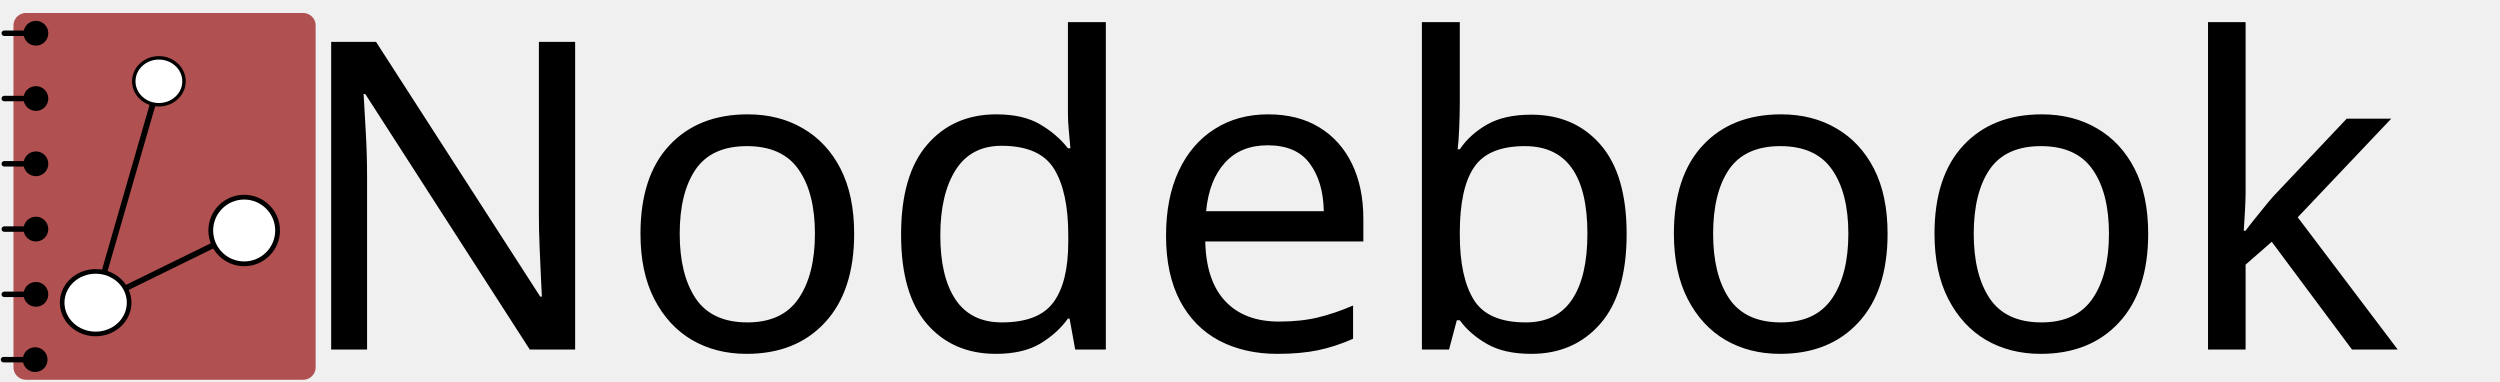
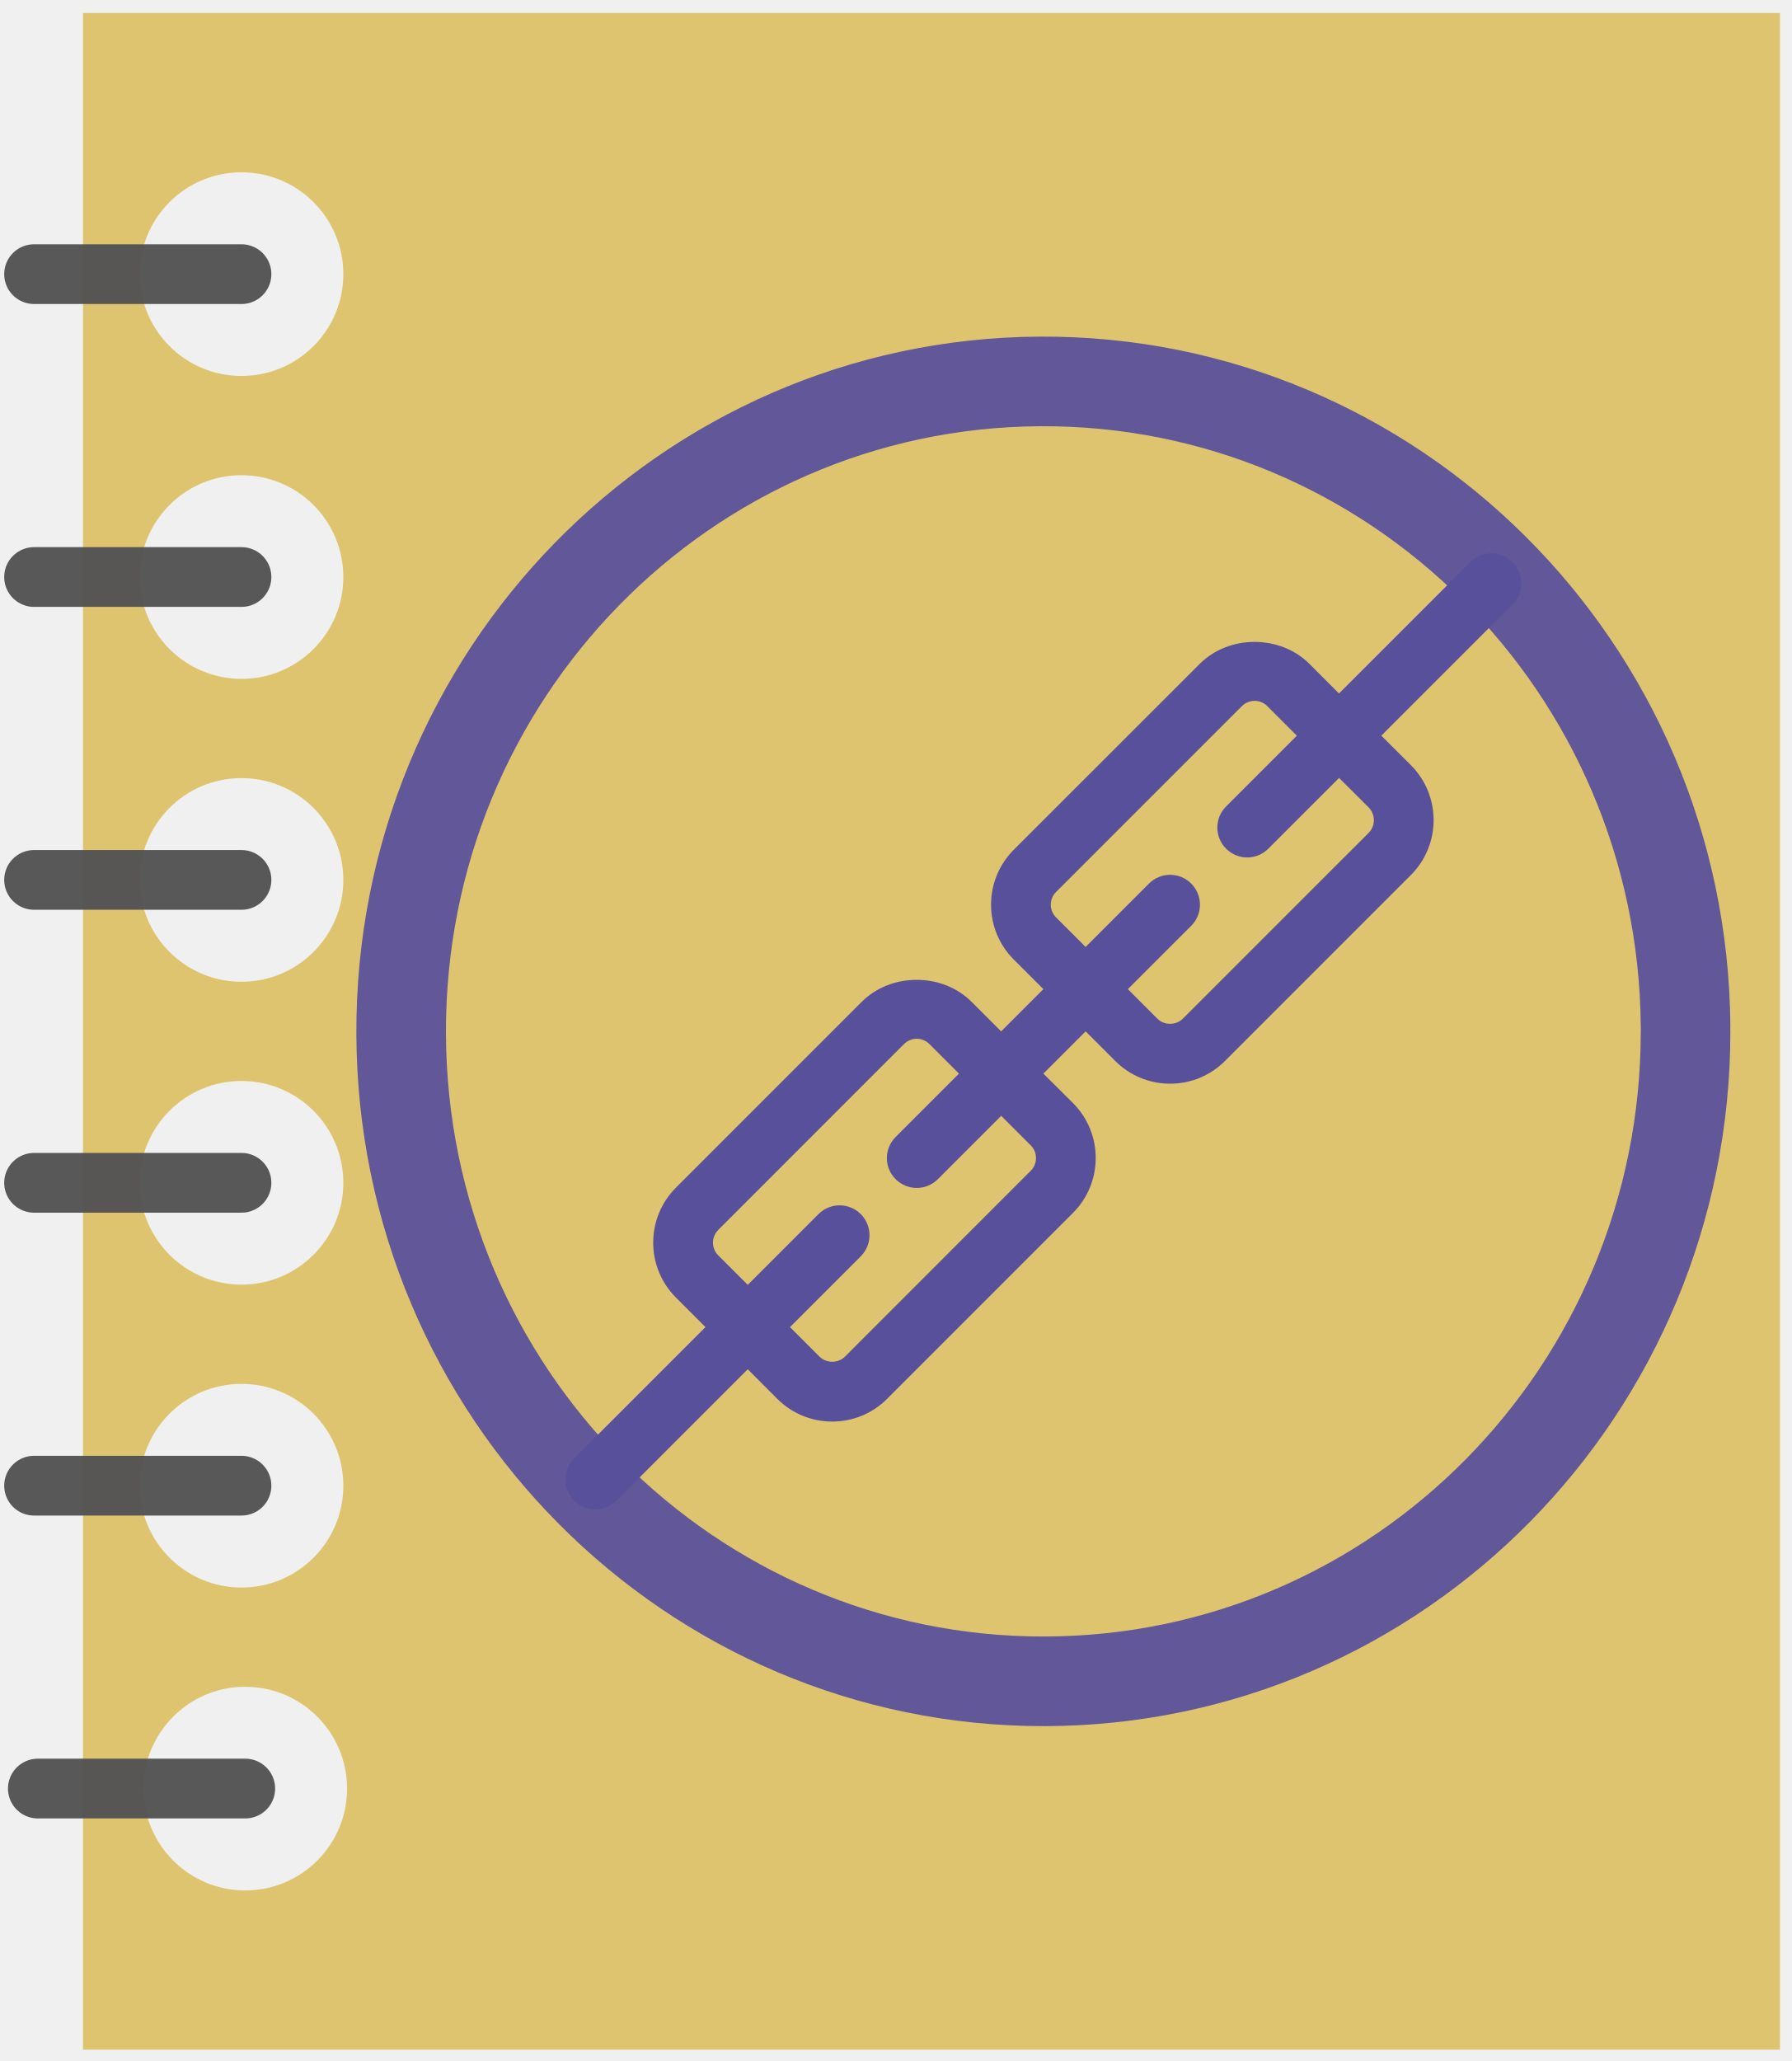
- <svg xmlns="http://www.w3.org/2000/svg" xmlns:ns1="http://www.openswatchbook.org/uri/2009/osb" width="236" height="36" viewBox="0 0 236 36" id="svg4136" version="1.1">
-   <defs id="defs4138">
-     <linearGradient id="linearGradient5703" ns1:paint="gradient">
-       <stop style="stop-color:#000000;stop-opacity:1;" offset="0" id="stop5705" />
-       <stop style="stop-color:#000000;stop-opacity:0;" offset="1" id="stop5707" />
-     </linearGradient>
-     <linearGradient id="linearGradient4263" ns1:paint="solid">
-       <stop style="stop-color:#000000;stop-opacity:1;" offset="0" id="stop4265" />
-     </linearGradient>
-     <marker orient="auto" refY="0" refX="0" id="DotM" style="overflow:visible">
-       <path id="path5310" d="m -2.5,-1 c 0,2.76 -2.24,5 -5,5 -2.76,0 -5,-2.24 -5,-5 0,-2.76 2.24,-5 5,-5 2.76,0 5,2.24 5,5 z" style="fill:#000000;fill-opacity:1;fill-rule:evenodd;stroke:#000000;stroke-width:1pt;stroke-opacity:1" transform="matrix(0.4,0,0,0.4,2.96,0.4)" />
-     </marker>
-     <marker orient="auto" refY="0" refX="0" id="DotL" style="overflow:visible">
-       <path id="path5307" d="m -2.5,-1 c 0,2.76 -2.24,5 -5,5 -2.76,0 -5,-2.24 -5,-5 0,-2.76 2.24,-5 5,-5 2.76,0 5,2.24 5,5 z" style="fill:#000000;fill-opacity:1;fill-rule:evenodd;stroke:#000000;stroke-width:1pt;stroke-opacity:1" transform="matrix(0.8,0,0,0.8,5.92,0.8)" />
-     </marker>
-     <marker orient="auto" refY="0" refX="0" id="Tail" style="overflow:visible">
-       <g id="g5282" transform="scale(-1.2,-1.2)" style="fill:#000000;fill-opacity:1;stroke:#000000;stroke-opacity:1">
-         <path id="path5284" d="M -3.805,-3.959 0.544,0" style="fill:#000000;fill-opacity:1;fill-rule:evenodd;stroke:#000000;stroke-width:0.8;stroke-linecap:round;stroke-opacity:1" />
-         <path id="path5286" d="M -1.287,-3.959 3.062,0" style="fill:#000000;fill-opacity:1;fill-rule:evenodd;stroke:#000000;stroke-width:0.8;stroke-linecap:round;stroke-opacity:1" />
-         <path id="path5288" d="M 1.305,-3.959 5.654,0" style="fill:#000000;fill-opacity:1;fill-rule:evenodd;stroke:#000000;stroke-width:0.8;stroke-linecap:round;stroke-opacity:1" />
-         <path id="path5290" d="M -3.805,4.178 0.544,0.22" style="fill:#000000;fill-opacity:1;fill-rule:evenodd;stroke:#000000;stroke-width:0.8;stroke-linecap:round;stroke-opacity:1" />
-         <path id="path5292" d="M -1.287,4.178 3.062,0.22" style="fill:#000000;fill-opacity:1;fill-rule:evenodd;stroke:#000000;stroke-width:0.8;stroke-linecap:round;stroke-opacity:1" />
-         <path id="path5294" d="M 1.305,4.178 5.654,0.22" style="fill:#000000;fill-opacity:1;fill-rule:evenodd;stroke:#000000;stroke-width:0.8;stroke-linecap:round;stroke-opacity:1" />
+ <svg xmlns="http://www.w3.org/2000/svg" width="60" height="69" viewBox="0 0 60 69" id="svg2" version="1.1">
+   <defs id="defs4" />
+   <g id="layer2" transform="translate(0,-21)">
+     <path style="opacity:1;fill:#dfc46f;fill-opacity:1;fill-rule:nonzero;stroke:none;stroke-width:1;stroke-linecap:round;stroke-linejoin:round;stroke-miterlimit:4;stroke-dasharray:none;stroke-dashoffset:0;stroke-opacity:1" clip-path="none" d="m 2.779,21.437 0,68.184 56.82,0 0,-68.184 -56.82,0 z m 5.287,5.332 a 3.409,3.409 0 0 1 3.43,3.381 l 0,0.029 a 3.409,3.409 0 0 1 -3.402,3.408 3.409,3.409 0 0 1 -3.416,-3.395 3.409,3.409 0 0 1 3.389,-3.424 z m 0,10.141 a 3.409,3.409 0 0 1 3.43,3.381 l 0,0.027 a 3.409,3.409 0 0 1 -3.402,3.41 3.409,3.409 0 0 1 -3.416,-3.395 3.409,3.409 0 0 1 3.389,-3.424 z m 0,10.141 a 3.409,3.409 0 0 1 3.43,3.381 l 0,0.027 A 3.409,3.409 0 0 1 8.093,53.868 3.409,3.409 0 0 1 4.677,50.472 3.409,3.409 0 0 1 8.066,47.05 Z m 0,10.139 a 3.409,3.409 0 0 1 3.43,3.383 l 0,0.027 a 3.409,3.409 0 0 1 -3.402,3.408 3.409,3.409 0 0 1 -3.416,-3.395 3.409,3.409 0 0 1 3.389,-3.424 z m 0,10.141 a 3.409,3.409 0 0 1 3.43,3.381 l 0,0.029 a 3.409,3.409 0 0 1 -3.402,3.408 3.409,3.409 0 0 1 -3.416,-3.395 3.409,3.409 0 0 1 3.389,-3.424 z m 0.125,10.141 a 3.409,3.409 0 0 1 3.43,3.381 l 0,0.027 a 3.409,3.409 0 0 1 -3.402,3.41 3.409,3.409 0 0 1 -3.416,-3.395 3.409,3.409 0 0 1 3.389,-3.424 z" id="rect5384" />
+   </g>
+   <g id="layer1" transform="translate(0,-983.3622)">
+     <g transform="translate(18.9358,1001.891)" id="Link_x5F_2" style="fill:#59509b;fill-opacity:1">
+       <g id="g4812" style="fill:#59509b;fill-opacity:1">
+         <path d="m 31.708,0.293 c -0.391,-0.391 -1.023,-0.391 -1.414,0 L 25.899,4.688 24.91,3.698 c -0.982,-0.982 -2.694,-0.982 -3.677,0 L 15.01,9.919 c -0.491,0.491 -0.761,1.145 -0.762,1.838 0,0.695 0.271,1.349 0.762,1.84 L 16,14.586 14.586,16 13.596,15.011 C 12.614,14.029 10.9,14.03 9.919,15.01 l -6.223,6.223 c -1.014,1.016 -1.014,2.664 0,3.678 l 0.99,0.99 -4.394,4.394 c -0.391,0.392 -0.391,1.022 0,1.414 C 0.488,31.902 0.745,32 1,32 1.255,32 1.512,31.902 1.707,31.707 l 4.394,-4.395 0.99,0.992 c 0.491,0.489 1.145,0.76 1.839,0.76 0.693,0 1.347,-0.271 1.838,-0.762 l 6.224,-6.224 c 1.014,-1.015 1.014,-2.662 0,-3.677 L 16,17.414 17.415,16 l 0.99,0.99 c 0.49,0.49 1.145,0.762 1.839,0.762 0.694,0 1.348,-0.271 1.838,-0.762 l 6.224,-6.224 c 1.014,-1.015 1.014,-2.663 0,-3.678 L 27.316,6.1 31.71,1.705 C 32.099,1.316 32.099,0.685 31.708,0.293 Z M 15.577,20.667 9.355,26.891 c -0.227,0.227 -0.622,0.226 -0.849,0 l -0.99,-0.99 2.369,-2.369 c 0.391,-0.393 0.391,-1.024 0,-1.415 -0.391,-0.39 -1.023,-0.39 -1.414,0 l -2.369,2.37 -0.99,-0.989 c -0.233,-0.233 -0.233,-0.615 0,-0.849 l 6.223,-6.225 c 0.113,-0.111 0.264,-0.176 0.424,-0.176 0.16,0 0.312,0.063 0.425,0.177 l 0.99,0.99 -2.121,2.121 c -0.391,0.391 -0.391,1.022 0,1.413 0.195,0.195 0.451,0.293 0.707,0.293 0.256,0 0.512,-0.098 0.707,-0.293 l 2.121,-2.121 0.99,0.99 c 0.233,0.234 0.233,0.616 -10e-4,0.849 z M 26.892,9.354 20.668,15.577 c -0.228,0.227 -0.622,0.228 -0.849,0 l -0.99,-0.991 2.121,-2.12 c 0.391,-0.391 0.391,-1.022 0,-1.414 -0.391,-0.391 -1.023,-0.391 -1.414,0 l -2.121,2.121 -0.991,-0.989 c -0.113,-0.113 -0.176,-0.265 -0.176,-0.426 0,-0.158 0.062,-0.31 0.176,-0.423 l 6.223,-6.223 c 0.113,-0.114 0.266,-0.177 0.426,-0.177 0.16,0 0.311,0.062 0.424,0.176 l 0.99,0.991 -2.369,2.369 c -0.391,0.391 -0.391,1.023 0,1.413 0.195,0.195 0.451,0.294 0.707,0.294 0.256,0 0.512,-0.099 0.707,-0.294 l 2.369,-2.369 0.99,0.988 c 0.233,0.235 0.233,0.616 0.001,0.851 z" id="path4814" style="fill:#59509b;fill-opacity:1" />
      </g>
-     </marker>
-     <marker orient="auto" refY="0" refX="0" id="Arrow2Mend" style="overflow:visible">
-       <path id="path5273" style="fill:#000000;fill-opacity:1;fill-rule:evenodd;stroke:#000000;stroke-width:0.625;stroke-linejoin:round;stroke-opacity:1" d="M 8.719,4.034 -2.207,0.016 8.719,-4.002 c -1.745,2.372 -1.735,5.617 -6e-7,8.035 z" transform="scale(-0.6,-0.6)" />
-     </marker>
-     <marker orient="auto" refY="0" refX="0" id="Arrow1Lend" style="overflow:visible">
-       <path id="path5249" d="M 0,0 5,-5 -12.5,0 5,5 0,0 Z" style="fill:#000000;fill-opacity:1;fill-rule:evenodd;stroke:#000000;stroke-width:1pt;stroke-opacity:1" transform="matrix(-0.8,0,0,-0.8,-10,0)" />
-     </marker>
-     <marker orient="auto" refY="0" refX="0" id="DotM-3" style="overflow:visible">
-       <path id="path5310-4" d="m -2.5,-1 c 0,2.76 -2.24,5 -5,5 -2.76,0 -5,-2.24 -5,-5 0,-2.76 2.24,-5 5,-5 2.76,0 5,2.24 5,5 z" style="fill:#000000;fill-opacity:1;fill-rule:evenodd;stroke:#000000;stroke-width:1pt;stroke-opacity:1" transform="matrix(0.4,0,0,0.4,2.96,0.4)" />
-     </marker>
-     <marker orient="auto" refY="0" refX="0" id="DotM-6" style="overflow:visible">
-       <path id="path5310-8" d="m -2.5,-1 c 0,2.76 -2.24,5 -5,5 -2.76,0 -5,-2.24 -5,-5 0,-2.76 2.24,-5 5,-5 2.76,0 5,2.24 5,5 z" style="fill:#000000;fill-opacity:1;fill-rule:evenodd;stroke:#000000;stroke-width:1pt;stroke-opacity:1" transform="matrix(0.4,0,0,0.4,2.96,0.4)" />
-     </marker>
-     <marker orient="auto" refY="0" refX="0" id="DotM-3-5" style="overflow:visible">
-       <path id="path5310-4-9" d="m -2.5,-1 c 0,2.76 -2.24,5 -5,5 -2.76,0 -5,-2.24 -5,-5 0,-2.76 2.24,-5 5,-5 2.76,0 5,2.24 5,5 z" style="fill:#000000;fill-opacity:1;fill-rule:evenodd;stroke:#000000;stroke-width:1pt;stroke-opacity:1" transform="matrix(0.4,0,0,0.4,2.96,0.4)" />
-     </marker>
-     <marker orient="auto" refY="0" refX="0" id="DotM-3-5-3" style="overflow:visible">
-       <path id="path5310-4-9-4" d="m -2.5,-1 c 0,2.76 -2.24,5 -5,5 -2.76,0 -5,-2.24 -5,-5 0,-2.76 2.24,-5 5,-5 2.76,0 5,2.24 5,5 z" style="fill:#000000;fill-opacity:1;fill-rule:evenodd;stroke:#000000;stroke-width:1pt;stroke-opacity:1" transform="matrix(0.4,0,0,0.4,2.96,0.4)" />
-     </marker>
-     <marker orient="auto" refY="0" refX="0" id="DotM-6-9" style="overflow:visible">
-       <path id="path5310-8-5" d="m -2.5,-1 c 0,2.76 -2.24,5 -5,5 -2.76,0 -5,-2.24 -5,-5 0,-2.76 2.24,-5 5,-5 2.76,0 5,2.24 5,5 z" style="fill:#000000;fill-opacity:1;fill-rule:evenodd;stroke:#000000;stroke-width:1pt;stroke-opacity:1" transform="matrix(0.4,0,0,0.4,2.96,0.4)" />
-     </marker>
-     <marker orient="auto" refY="0" refX="0" id="DotM-3-9" style="overflow:visible">
-       <path id="path5310-4-8" d="m -2.5,-1 c 0,2.76 -2.24,5 -5,5 -2.76,0 -5,-2.24 -5,-5 0,-2.76 2.24,-5 5,-5 2.76,0 5,2.24 5,5 z" style="fill:#000000;fill-opacity:1;fill-rule:evenodd;stroke:#000000;stroke-width:1pt;stroke-opacity:1" transform="matrix(0.4,0,0,0.4,2.96,0.4)" />
-     </marker>
-     <marker orient="auto" refY="0" refX="0" id="DotM-39" style="overflow:visible">
-       <path id="path5310-2" d="m -2.5,-1 c 0,2.76 -2.24,5 -5,5 -2.76,0 -5,-2.24 -5,-5 0,-2.76 2.24,-5 5,-5 2.76,0 5,2.24 5,5 z" style="fill:#000000;fill-opacity:1;fill-rule:evenodd;stroke:#000000;stroke-width:1pt;stroke-opacity:1" transform="matrix(0.4,0,0,0.4,2.96,0.4)" />
-     </marker>
-     <marker orient="auto" refY="0" refX="0" id="DotM-8" style="overflow:visible">
-       <path id="path5310-45" d="m -2.5,-1 c 0,2.76 -2.24,5 -5,5 -2.76,0 -5,-2.24 -5,-5 0,-2.76 2.24,-5 5,-5 2.76,0 5,2.24 5,5 z" style="fill:#000000;fill-opacity:1;fill-rule:evenodd;stroke:#000000;stroke-width:1pt;stroke-opacity:1" transform="matrix(0.4,0,0,0.4,2.96,0.4)" />
-     </marker>
-     <marker orient="auto" refY="0" refX="0" id="DotM-3-3" style="overflow:visible">
-       <path id="path5310-4-4" d="m -2.5,-1 c 0,2.76 -2.24,5 -5,5 -2.76,0 -5,-2.24 -5,-5 0,-2.76 2.24,-5 5,-5 2.76,0 5,2.24 5,5 z" style="fill:#000000;fill-opacity:1;fill-rule:evenodd;stroke:#000000;stroke-width:1pt;stroke-opacity:1" transform="matrix(0.4,0,0,0.4,2.96,0.4)" />
-     </marker>
-     <marker orient="auto" refY="0" refX="0" id="DotM-3-3-2" style="overflow:visible">
-       <path id="path5310-4-4-9" d="m -2.5,-1 c 0,2.76 -2.24,5 -5,5 -2.76,0 -5,-2.24 -5,-5 0,-2.76 2.24,-5 5,-5 2.76,0 5,2.24 5,5 z" style="fill:#000000;fill-opacity:1;fill-rule:evenodd;stroke:#000000;stroke-width:1pt;stroke-opacity:1" transform="matrix(0.4,0,0,0.4,2.96,0.4)" />
-     </marker>
-     <marker orient="auto" refY="0" refX="0" id="DotM-8-2" style="overflow:visible">
-       <path id="path5310-45-7" d="m -2.5,-1 c 0,2.76 -2.24,5 -5,5 -2.76,0 -5,-2.24 -5,-5 0,-2.76 2.24,-5 5,-5 2.76,0 5,2.24 5,5 z" style="fill:#000000;fill-opacity:1;fill-rule:evenodd;stroke:#000000;stroke-width:1pt;stroke-opacity:1" transform="matrix(0.4,0,0,0.4,2.96,0.4)" />
-     </marker>
-     <marker orient="auto" refY="0" refX="0" id="DotM-3-7" style="overflow:visible">
-       <path id="path5310-4-2" d="m -2.5,-1 c 0,2.76 -2.24,5 -5,5 -2.76,0 -5,-2.24 -5,-5 0,-2.76 2.24,-5 5,-5 2.76,0 5,2.24 5,5 z" style="fill:#000000;fill-opacity:1;fill-rule:evenodd;stroke:#000000;stroke-width:1pt;stroke-opacity:1" transform="matrix(0.4,0,0,0.4,2.96,0.4)" />
-     </marker>
-     <marker orient="auto" refY="0" refX="0" id="DotM-2" style="overflow:visible">
-       <path id="path5310-7" d="m -2.5,-1 c 0,2.76 -2.24,5 -5,5 -2.76,0 -5,-2.24 -5,-5 0,-2.76 2.24,-5 5,-5 2.76,0 5,2.24 5,5 z" style="fill:#000000;fill-opacity:1;fill-rule:evenodd;stroke:#000000;stroke-width:1pt;stroke-opacity:1" transform="matrix(0.4,0,0,0.4,2.96,0.4)" />
-     </marker>
-     <marker orient="auto" refY="0" refX="0" id="DotM-3-3-2-3" style="overflow:visible">
-       <path id="path5310-4-4-9-5" d="m -2.5,-1 c 0,2.76 -2.24,5 -5,5 -2.76,0 -5,-2.24 -5,-5 0,-2.76 2.24,-5 5,-5 2.76,0 5,2.24 5,5 z" style="fill:#000000;fill-opacity:1;fill-rule:evenodd;stroke:#000000;stroke-width:1pt;stroke-opacity:1" transform="matrix(0.4,0,0,0.4,2.96,0.4)" />
-     </marker>
-     <marker orient="auto" refY="0" refX="0" id="DotM-8-2-3" style="overflow:visible">
-       <path id="path5310-45-7-1" d="m -2.5,-1 c 0,2.76 -2.24,5 -5,5 -2.76,0 -5,-2.24 -5,-5 0,-2.76 2.24,-5 5,-5 2.76,0 5,2.24 5,5 z" style="fill:#000000;fill-opacity:1;fill-rule:evenodd;stroke:#000000;stroke-width:1pt;stroke-opacity:1" transform="matrix(0.4,0,0,0.4,2.96,0.4)" />
-     </marker>
-     <marker orient="auto" refY="0" refX="0" id="DotM-3-7-9" style="overflow:visible">
-       <path id="path5310-4-2-4" d="m -2.5,-1 c 0,2.76 -2.24,5 -5,5 -2.76,0 -5,-2.24 -5,-5 0,-2.76 2.24,-5 5,-5 2.76,0 5,2.24 5,5 z" style="fill:#000000;fill-opacity:1;fill-rule:evenodd;stroke:#000000;stroke-width:1pt;stroke-opacity:1" transform="matrix(0.4,0,0,0.4,2.96,0.4)" />
-     </marker>
-     <marker orient="auto" refY="0" refX="0" id="DotM-2-5" style="overflow:visible">
-       <path id="path5310-7-4" d="m -2.5,-1 c 0,2.76 -2.24,5 -5,5 -2.76,0 -5,-2.24 -5,-5 0,-2.76 2.24,-5 5,-5 2.76,0 5,2.24 5,5 z" style="fill:#000000;fill-opacity:1;fill-rule:evenodd;stroke:#000000;stroke-width:1pt;stroke-opacity:1" transform="matrix(0.4,0,0,0.4,2.96,0.4)" />
-     </marker>
-     <marker orient="auto" refY="0" refX="0" id="DotM-3-3-6" style="overflow:visible">
-       <path id="path5310-4-4-1" d="m -2.5,-1 c 0,2.76 -2.24,5 -5,5 -2.76,0 -5,-2.24 -5,-5 0,-2.76 2.24,-5 5,-5 2.76,0 5,2.24 5,5 z" style="fill:#000000;fill-opacity:1;fill-rule:evenodd;stroke:#000000;stroke-width:1pt;stroke-opacity:1" transform="matrix(0.4,0,0,0.4,2.96,0.4)" />
-     </marker>
-     <marker orient="auto" refY="0" refX="0" id="DotM-8-3" style="overflow:visible">
-       <path id="path5310-45-4" d="m -2.5,-1 c 0,2.76 -2.24,5 -5,5 -2.76,0 -5,-2.24 -5,-5 0,-2.76 2.24,-5 5,-5 2.76,0 5,2.24 5,5 z" style="fill:#000000;fill-opacity:1;fill-rule:evenodd;stroke:#000000;stroke-width:1pt;stroke-opacity:1" transform="matrix(0.4,0,0,0.4,2.96,0.4)" />
-     </marker>
-     <marker orient="auto" refY="0" refX="0" id="DotM-3-78" style="overflow:visible">
-       <path id="path5310-4-92" d="m -2.5,-1 c 0,2.76 -2.24,5 -5,5 -2.76,0 -5,-2.24 -5,-5 0,-2.76 2.24,-5 5,-5 2.76,0 5,2.24 5,5 z" style="fill:#000000;fill-opacity:1;fill-rule:evenodd;stroke:#000000;stroke-width:1pt;stroke-opacity:1" transform="matrix(0.4,0,0,0.4,2.96,0.4)" />
-     </marker>
-     <marker orient="auto" refY="0" refX="0" id="DotM-67" style="overflow:visible">
-       <path id="path5310-47" d="m -2.5,-1 c 0,2.76 -2.24,5 -5,5 -2.76,0 -5,-2.24 -5,-5 0,-2.76 2.24,-5 5,-5 2.76,0 5,2.24 5,5 z" style="fill:#000000;fill-opacity:1;fill-rule:evenodd;stroke:#000000;stroke-width:1pt;stroke-opacity:1" transform="matrix(0.4,0,0,0.4,2.96,0.4)" />
-     </marker>
-     <marker orient="auto" refY="0" refX="0" id="DotM-3-3-2-3-5" style="overflow:visible">
-       <path id="path5310-4-4-9-5-8" d="m -2.5,-1 c 0,2.76 -2.24,5 -5,5 -2.76,0 -5,-2.24 -5,-5 0,-2.76 2.24,-5 5,-5 2.76,0 5,2.24 5,5 z" style="fill:#000000;fill-opacity:1;fill-rule:evenodd;stroke:#000000;stroke-width:1pt;stroke-opacity:1" transform="matrix(0.4,0,0,0.4,2.96,0.4)" />
-     </marker>
-     <marker orient="auto" refY="0" refX="0" id="DotM-8-2-3-0" style="overflow:visible">
-       <path id="path5310-45-7-1-8" d="m -2.5,-1 c 0,2.76 -2.24,5 -5,5 -2.76,0 -5,-2.24 -5,-5 0,-2.76 2.24,-5 5,-5 2.76,0 5,2.24 5,5 z" style="fill:#000000;fill-opacity:1;fill-rule:evenodd;stroke:#000000;stroke-width:1pt;stroke-opacity:1" transform="matrix(0.4,0,0,0.4,2.96,0.4)" />
-     </marker>
-     <marker orient="auto" refY="0" refX="0" id="DotM-3-7-9-3" style="overflow:visible">
-       <path id="path5310-4-2-4-4" d="m -2.5,-1 c 0,2.76 -2.24,5 -5,5 -2.76,0 -5,-2.24 -5,-5 0,-2.76 2.24,-5 5,-5 2.76,0 5,2.24 5,5 z" style="fill:#000000;fill-opacity:1;fill-rule:evenodd;stroke:#000000;stroke-width:1pt;stroke-opacity:1" transform="matrix(0.4,0,0,0.4,2.96,0.4)" />
-     </marker>
-     <marker orient="auto" refY="0" refX="0" id="DotM-2-5-2" style="overflow:visible">
-       <path id="path5310-7-4-2" d="m -2.5,-1 c 0,2.76 -2.24,5 -5,5 -2.76,0 -5,-2.24 -5,-5 0,-2.76 2.24,-5 5,-5 2.76,0 5,2.24 5,5 z" style="fill:#000000;fill-opacity:1;fill-rule:evenodd;stroke:#000000;stroke-width:1pt;stroke-opacity:1" transform="matrix(0.4,0,0,0.4,2.96,0.4)" />
-     </marker>
-     <marker orient="auto" refY="0" refX="0" id="DotM-3-3-6-0" style="overflow:visible">
-       <path id="path5310-4-4-1-7" d="m -2.5,-1 c 0,2.76 -2.24,5 -5,5 -2.76,0 -5,-2.24 -5,-5 0,-2.76 2.24,-5 5,-5 2.76,0 5,2.24 5,5 z" style="fill:#000000;fill-opacity:1;fill-rule:evenodd;stroke:#000000;stroke-width:1pt;stroke-opacity:1" transform="matrix(0.4,0,0,0.4,2.96,0.4)" />
-     </marker>
-     <marker orient="auto" refY="0" refX="0" id="DotM-8-3-6" style="overflow:visible">
-       <path id="path5310-45-4-7" d="m -2.5,-1 c 0,2.76 -2.24,5 -5,5 -2.76,0 -5,-2.24 -5,-5 0,-2.76 2.24,-5 5,-5 2.76,0 5,2.24 5,5 z" style="fill:#000000;fill-opacity:1;fill-rule:evenodd;stroke:#000000;stroke-width:1pt;stroke-opacity:1" transform="matrix(0.4,0,0,0.4,2.96,0.4)" />
-     </marker>
-     <marker orient="auto" refY="0" refX="0" id="DotM-8-3-6-6" style="overflow:visible">
-       <path id="path5310-45-4-7-3" d="m -2.5,-1 c 0,2.76 -2.24,5 -5,5 -2.76,0 -5,-2.24 -5,-5 0,-2.76 2.24,-5 5,-5 2.76,0 5,2.24 5,5 z" style="fill:#000000;fill-opacity:1;fill-rule:evenodd;stroke:#000000;stroke-width:1pt;stroke-opacity:1" transform="matrix(0.4,0,0,0.4,2.96,0.4)" />
-     </marker>
-     <marker orient="auto" refY="0" refX="0" id="DotM-3-3-2-3-0" style="overflow:visible">
-       <path id="path5310-4-4-9-5-0" d="m -2.5,-1 c 0,2.76 -2.24,5 -5,5 -2.76,0 -5,-2.24 -5,-5 0,-2.76 2.24,-5 5,-5 2.76,0 5,2.24 5,5 z" style="fill:#000000;fill-opacity:1;fill-rule:evenodd;stroke:#000000;stroke-width:1pt;stroke-opacity:1" transform="matrix(0.4,0,0,0.4,2.96,0.4)" />
-     </marker>
-     <marker orient="auto" refY="0" refX="0" id="DotM-8-2-3-9" style="overflow:visible">
-       <path id="path5310-45-7-1-9" d="m -2.5,-1 c 0,2.76 -2.24,5 -5,5 -2.76,0 -5,-2.24 -5,-5 0,-2.76 2.24,-5 5,-5 2.76,0 5,2.24 5,5 z" style="fill:#000000;fill-opacity:1;fill-rule:evenodd;stroke:#000000;stroke-width:1pt;stroke-opacity:1" transform="matrix(0.4,0,0,0.4,2.96,0.4)" />
-     </marker>
-     <marker orient="auto" refY="0" refX="0" id="DotM-3-7-9-8" style="overflow:visible">
-       <path id="path5310-4-2-4-42" d="m -2.5,-1 c 0,2.76 -2.24,5 -5,5 -2.76,0 -5,-2.24 -5,-5 0,-2.76 2.24,-5 5,-5 2.76,0 5,2.24 5,5 z" style="fill:#000000;fill-opacity:1;fill-rule:evenodd;stroke:#000000;stroke-width:1pt;stroke-opacity:1" transform="matrix(0.4,0,0,0.4,2.96,0.4)" />
-     </marker>
-     <marker orient="auto" refY="0" refX="0" id="DotM-2-5-1" style="overflow:visible">
-       <path id="path5310-7-4-7" d="m -2.5,-1 c 0,2.76 -2.24,5 -5,5 -2.76,0 -5,-2.24 -5,-5 0,-2.76 2.24,-5 5,-5 2.76,0 5,2.24 5,5 z" style="fill:#000000;fill-opacity:1;fill-rule:evenodd;stroke:#000000;stroke-width:1pt;stroke-opacity:1" transform="matrix(0.4,0,0,0.4,2.96,0.4)" />
-     </marker>
-     <marker orient="auto" refY="0" refX="0" id="DotM-3-3-6-6" style="overflow:visible">
-       <path id="path5310-4-4-1-1" d="m -2.5,-1 c 0,2.76 -2.24,5 -5,5 -2.76,0 -5,-2.24 -5,-5 0,-2.76 2.24,-5 5,-5 2.76,0 5,2.24 5,5 z" style="fill:#000000;fill-opacity:1;fill-rule:evenodd;stroke:#000000;stroke-width:1pt;stroke-opacity:1" transform="matrix(0.4,0,0,0.4,2.96,0.4)" />
-     </marker>
-   </defs>
-   <g id="layer1" transform="translate(0,-1016.362)">
-     <text xml:space="preserve" style="font-style:normal;font-variant:normal;font-weight:normal;font-stretch:normal;font-size:20px;line-height:125%;font-family:Quicksand;-inkscape-font-specification:'Quicksand, Normal';text-align:start;letter-spacing:0px;word-spacing:0px;writing-mode:lr-tb;text-anchor:start;fill:#000000;fill-opacity:1;stroke:none;stroke-width:1px;stroke-linecap:butt;stroke-linejoin:miter;stroke-opacity:1" x="-13.332" y="999.834" id="text5232">
-       <tspan id="tspan5234" x="-13.332" y="999.834" />
-     </text>
-     <text xml:space="preserve" style="font-style:normal;font-variant:normal;font-weight:300;font-stretch:normal;font-size:40.664px;line-height:100%;font-family:Quicksand;-inkscape-font-specification:'Quicksand, Light';text-align:start;letter-spacing:0px;word-spacing:0px;writing-mode:lr-tb;text-anchor:start;fill:#000000;fill-opacity:1;stroke:none;stroke-width:1px;stroke-linecap:butt;stroke-linejoin:miter;stroke-opacity:1" x="27.323" y="1049.362" id="text5236">
-       <tspan id="tspan5238" x="27.323" y="1049.362">Nodebook</tspan>
-     </text>
-     <rect style="fill:#b05050;fill-opacity:1;fill-rule:nonzero;stroke:#b05050;stroke-width:2.362;stroke-linecap:round;stroke-linejoin:round;stroke-miterlimit:4;stroke-dasharray:none;stroke-dashoffset:0;stroke-opacity:1" id="rect7132" width="26.163" height="32.262" x="2.453" y="1018.769" />
-     <path style="fill:none;fill-rule:evenodd;stroke:#000000;stroke-width:0.755px;stroke-linecap:butt;stroke-linejoin:miter;stroke-opacity:1" d="m -10.831,1034.116 0,0" id="path7182" />
-     <path style="fill:none;fill-rule:evenodd;stroke:#000000;stroke-width:0.516;stroke-linecap:round;stroke-linejoin:round;stroke-miterlimit:4;stroke-dasharray:none;stroke-opacity:1;marker-end:url(#DotM-3-3-6)" d="m 0.404,1019.5 3.006,0" id="path7192-3-7-3" />
-     <path style="fill:none;fill-rule:evenodd;stroke:#000000;stroke-width:0.516;stroke-linecap:round;stroke-linejoin:round;stroke-miterlimit:4;stroke-dasharray:none;stroke-opacity:1;marker-end:url(#DotM-2-5)" d="m 0.404,1025.663 3.006,0" id="path7192-58-6" />
-     <path style="fill:none;fill-rule:evenodd;stroke:#000000;stroke-width:0.516;stroke-linecap:round;stroke-linejoin:round;stroke-miterlimit:4;stroke-dasharray:none;stroke-opacity:1;marker-end:url(#DotM-3-7-9)" d="m 0.404,1031.825 3.006,0" id="path7192-3-2-1" />
-     <path style="fill:none;fill-rule:evenodd;stroke:#000000;stroke-width:0.516;stroke-linecap:round;stroke-linejoin:round;stroke-miterlimit:4;stroke-dasharray:none;stroke-opacity:1;marker-end:url(#DotM-8-2-3)" d="m 0.404,1037.988 3.006,0" id="path7192-5-8-8" />
-     <path style="fill:none;fill-rule:evenodd;stroke:#000000;stroke-width:0.516;stroke-linecap:round;stroke-linejoin:round;stroke-miterlimit:4;stroke-dasharray:none;stroke-opacity:1;marker-end:url(#DotM-3-3-2-3)" d="m 0.404,1044.149 3.006,0" id="path7192-3-7-2-6" />
-     <path style="fill:none;fill-rule:evenodd;stroke:#000000;stroke-width:0.516;stroke-linecap:round;stroke-linejoin:round;stroke-miterlimit:4;stroke-dasharray:none;stroke-opacity:1;marker-end:url(#DotM-8-3-6)" d="m 0.332,1050.312 3.006,0" id="path7192-5-4-8" />
-     <path style="fill:none;fill-rule:evenodd;stroke:#000000;stroke-width:0.542px;stroke-linecap:butt;stroke-linejoin:miter;stroke-opacity:1" d="m 8.944,1044.998 14.707,-7.209" id="path14571" />
-     <path style="fill:none;fill-rule:evenodd;stroke:#000000;stroke-width:0.542px;stroke-linecap:butt;stroke-linejoin:miter;stroke-opacity:1" d="M 8.995,1044.998 15.055,1023.999" id="path14577" />
-     <ellipse style="fill:#ffffff;fill-opacity:1;fill-rule:nonzero;stroke:#000000;stroke-width:0.436;stroke-linecap:round;stroke-linejoin:bevel;stroke-miterlimit:1;stroke-dasharray:none;stroke-dashoffset:0;stroke-opacity:1" id="path7136" cx="9.029" cy="1044.935" rx="3.161" ry="2.952" />
-     <ellipse style="fill:#ffffff;fill-opacity:1;fill-rule:nonzero;stroke:#000000;stroke-width:0.45;stroke-linecap:round;stroke-linejoin:bevel;stroke-miterlimit:1;stroke-dasharray:none;stroke-dashoffset:0;stroke-opacity:1" id="path7136-8" cx="23.05" cy="1038.12" rx="3.154" ry="3.146" />
-     <ellipse style="fill:#ffffff;fill-opacity:1;fill-rule:nonzero;stroke:#000000;stroke-width:0.327;stroke-linecap:round;stroke-linejoin:bevel;stroke-miterlimit:1;stroke-dasharray:none;stroke-dashoffset:0;stroke-opacity:1" id="path7136-8-7" cx="14.999" cy="1024.037" rx="2.371" ry="2.214" />
+     </g>
+     <path style="opacity:1;fill:none;fill-opacity:0.941;fill-rule:nonzero;stroke:#59509b;stroke-width:3;stroke-linecap:round;stroke-linejoin:round;stroke-miterlimit:4;stroke-dasharray:none;stroke-dashoffset:0;stroke-opacity:0.941" id="path5386" d="m 56.439,1017.891 a 21.504,21.76 0 0 1 -21.46,21.76 21.504,21.76 0 0 1 -21.547,-21.671 21.504,21.76 0 0 1 21.372,-21.848 21.504,21.76 0 0 1 21.635,21.582" />
+   </g>
+   <g id="layer3" transform="translate(0,-21)">
+     <path style="fill:none;fill-rule:evenodd;stroke:#545454;stroke-width:2;stroke-linecap:round;stroke-linejoin:miter;stroke-miterlimit:4;stroke-dasharray:none;stroke-opacity:0.971" d="m 8.086,40.318 -6.945,0" id="path5391" />
+     <path style="fill:none;fill-rule:evenodd;stroke:#545454;stroke-width:2;stroke-linecap:round;stroke-linejoin:miter;stroke-miterlimit:4;stroke-dasharray:none;stroke-opacity:0.971" d="m 8.086,50.458 -6.945,0" id="path5391-1" />
+     <path style="fill:none;fill-rule:evenodd;stroke:#545454;stroke-width:2;stroke-linecap:round;stroke-linejoin:miter;stroke-miterlimit:4;stroke-dasharray:none;stroke-opacity:0.971" d="m 8.086,60.599 -6.945,0" id="path5391-5" />
+     <path style="fill:none;fill-rule:evenodd;stroke:#545454;stroke-width:2;stroke-linecap:round;stroke-linejoin:miter;stroke-miterlimit:4;stroke-dasharray:none;stroke-opacity:0.971" d="m 8.086,30.178 -6.945,0" id="path5391-9" />
+     <path style="fill:none;fill-rule:evenodd;stroke:#545454;stroke-width:2;stroke-linecap:round;stroke-linejoin:miter;stroke-miterlimit:4;stroke-dasharray:none;stroke-opacity:0.971" d="m 8.086,70.739 -6.945,0" id="path5391-1-9" />
+     <path style="fill:none;fill-rule:evenodd;stroke:#545454;stroke-width:2;stroke-linecap:round;stroke-linejoin:miter;stroke-miterlimit:4;stroke-dasharray:none;stroke-opacity:0.971" d="m 8.212,80.879 -6.945,0" id="path5391-5-4" />
  </g>
</svg>
